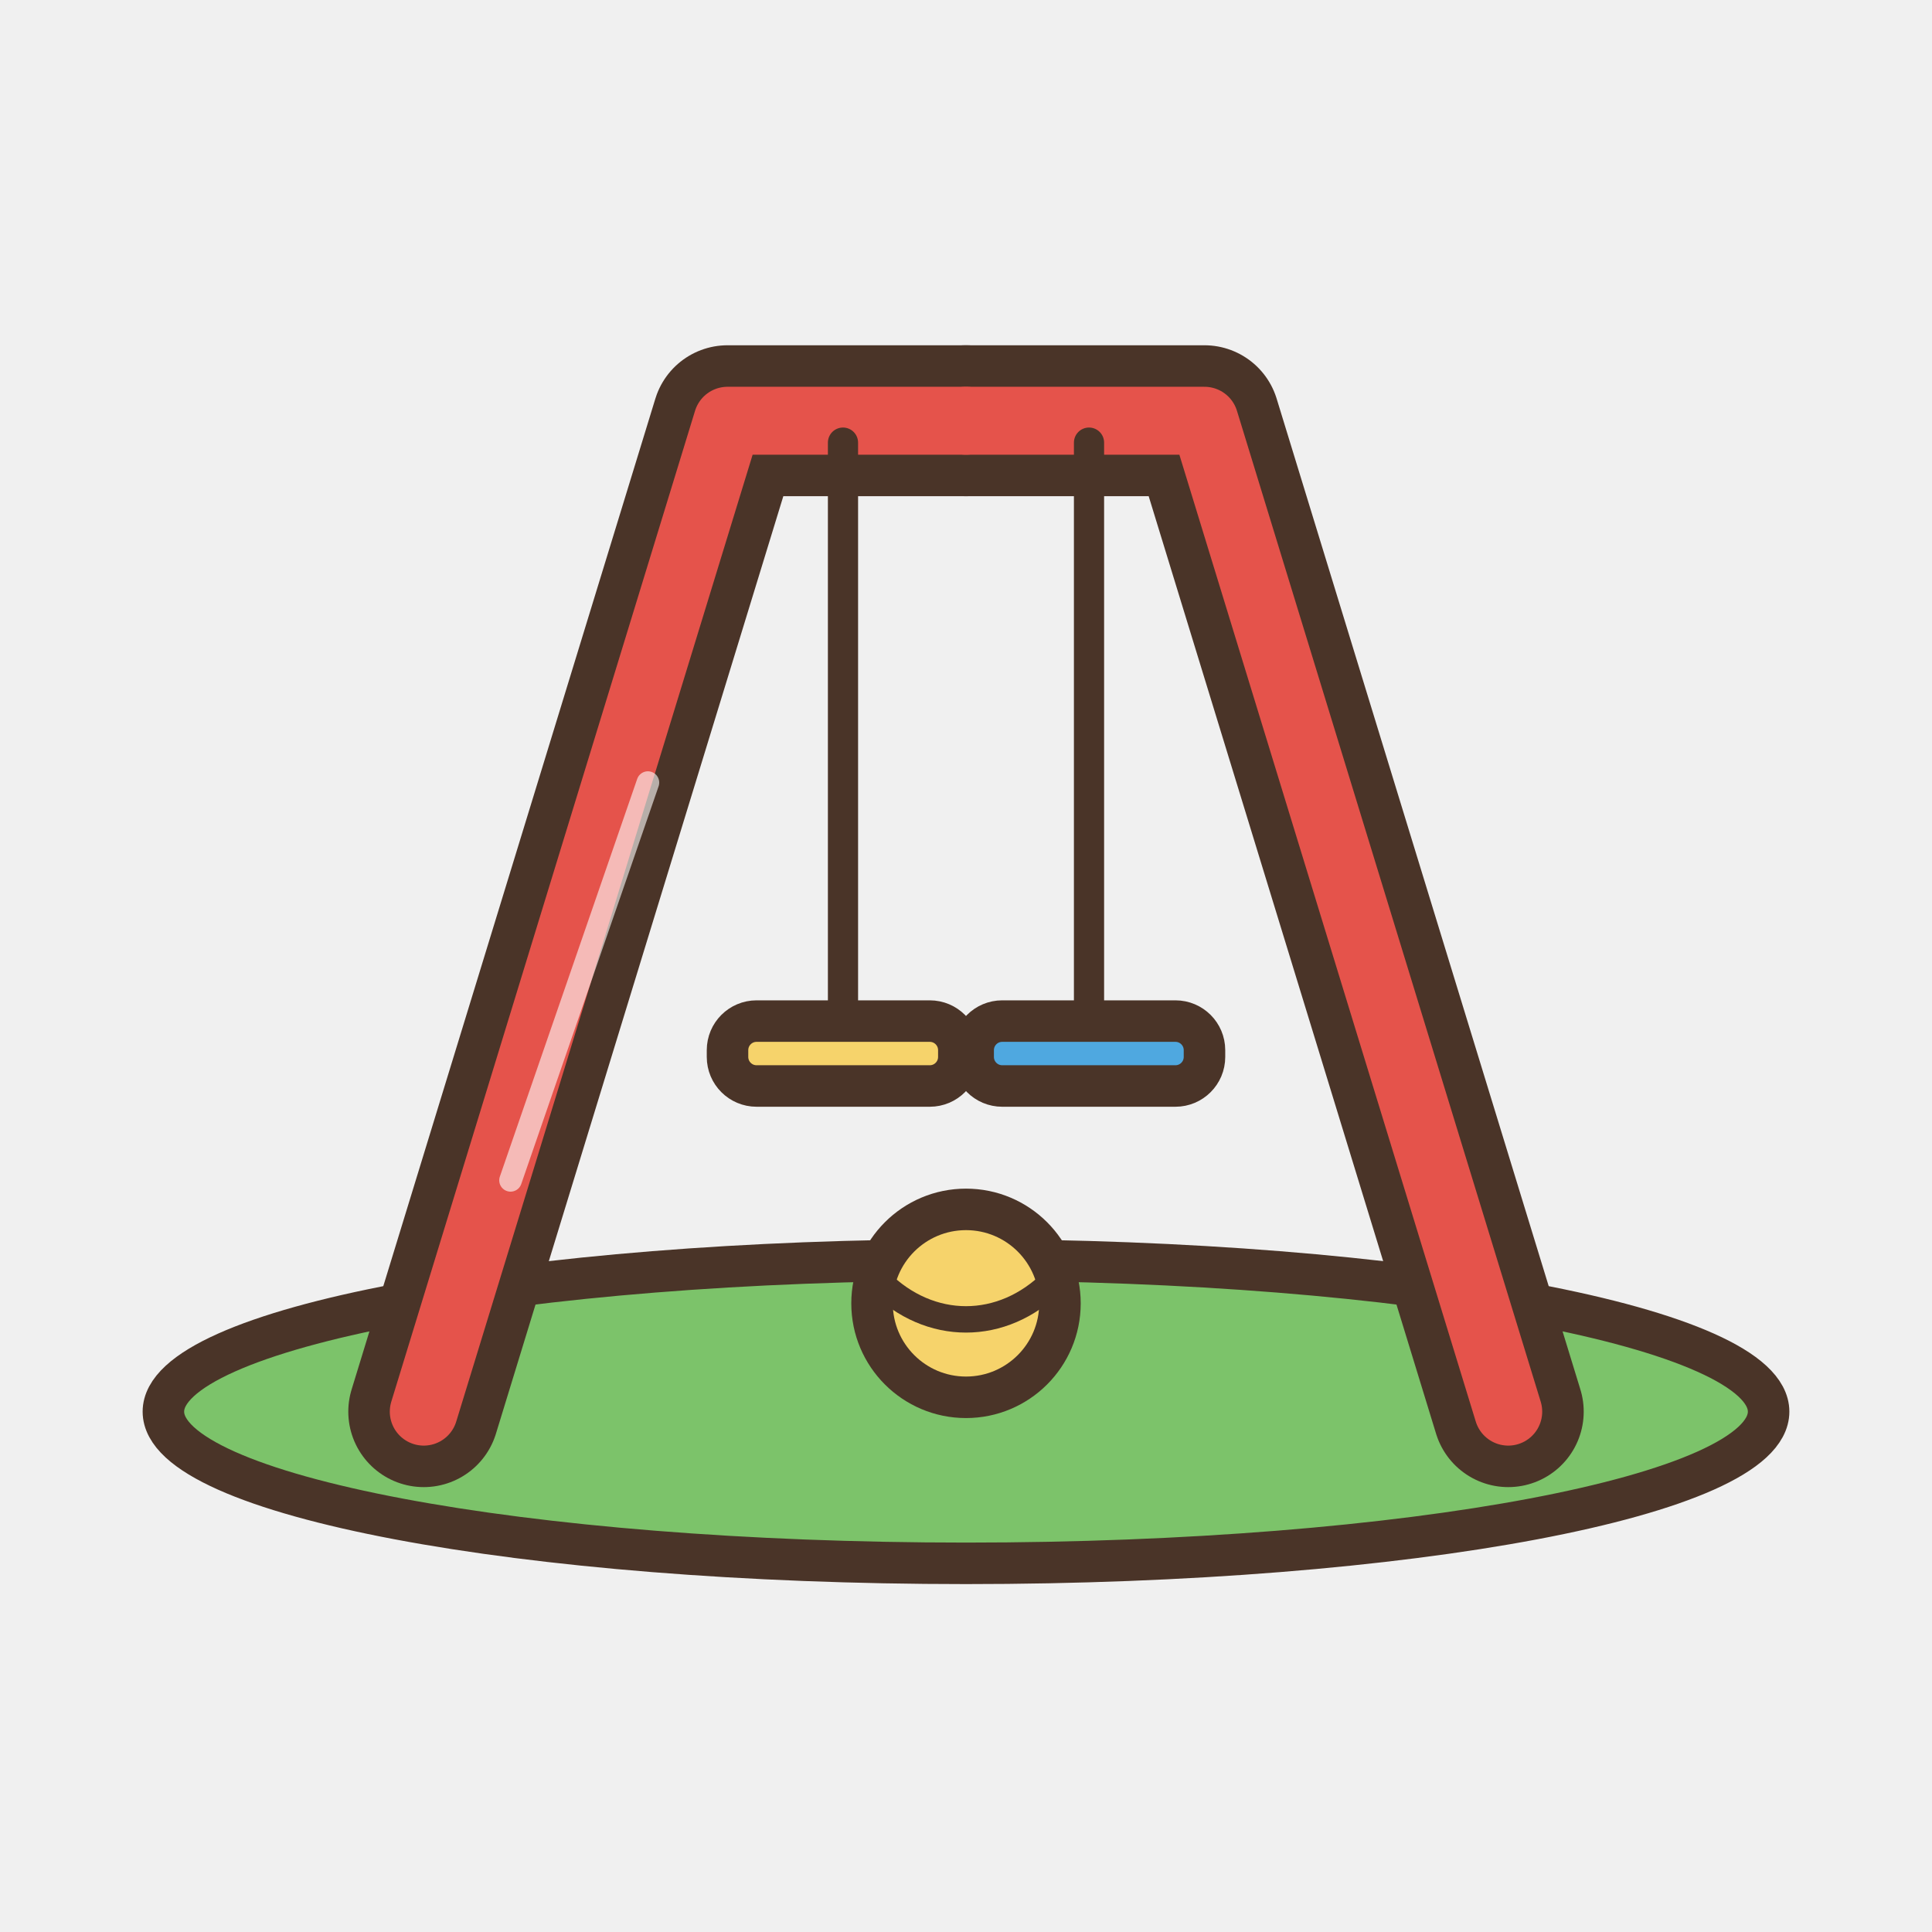
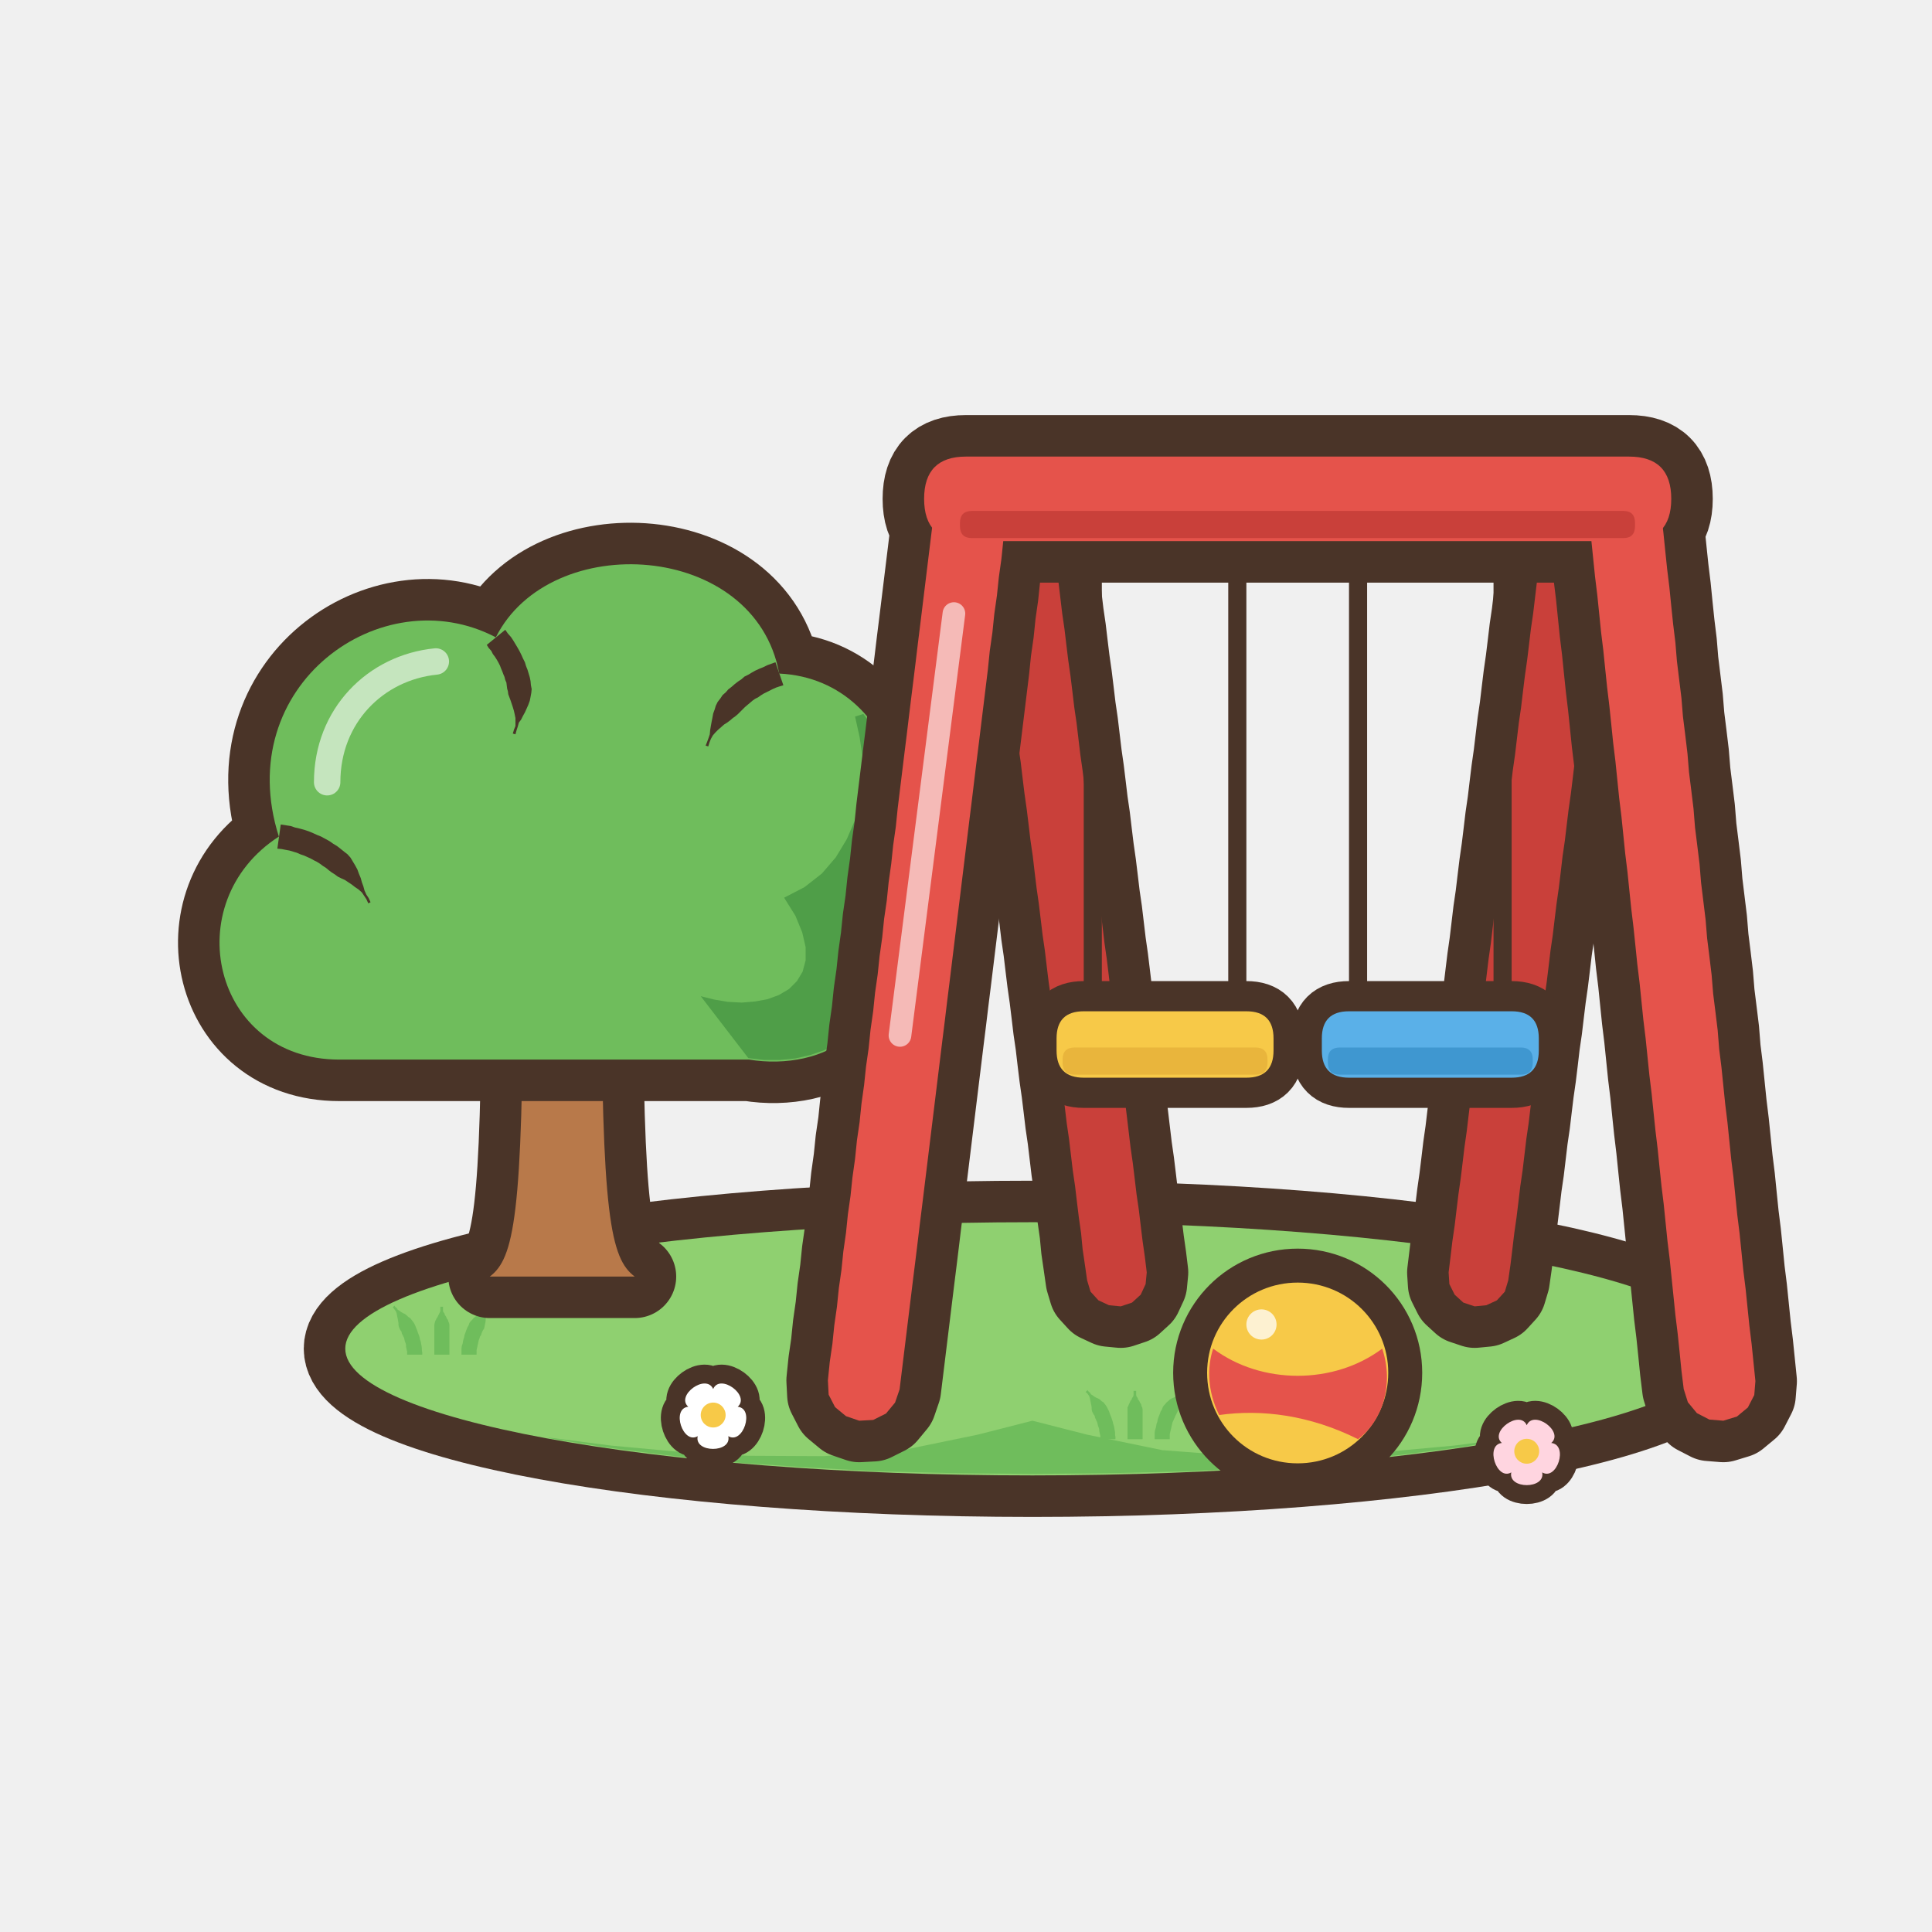
<svg xmlns="http://www.w3.org/2000/svg" viewBox="0 0 512 512" width="512" height="512">
-   <ellipse cx="256" cy="374.1" rx="212.7" ry="40.2" fill="#7cc36a" stroke="#4a3428" stroke-width="11" stroke-linejoin="round" stroke-linecap="round" />
-   <path d="M112.3 374.1 L192.8 111.5 L256 111.5" fill="none" stroke="#4a3428" stroke-width="40" stroke-linejoin="round" stroke-linecap="round" />
-   <path d="M399.7 374.1 L319.2 111.5 L256 111.5" fill="none" stroke="#4a3428" stroke-width="40" stroke-linejoin="round" stroke-linecap="round" />
-   <path d="M112.3 374.1 L192.8 111.5 L256 111.5" fill="none" stroke="#e5534b" stroke-width="18" stroke-linejoin="round" stroke-linecap="round" />
-   <path d="M399.7 374.1 L319.2 111.5 L256 111.5" fill="none" stroke="#e5534b" stroke-width="18" stroke-linejoin="round" stroke-linecap="round" />
-   <line x1="223.4" y1="117.3" x2="223.4" y2="270.6" fill="none" stroke="#4a3428" stroke-width="8" stroke-linejoin="round" stroke-linecap="round" />
-   <line x1="288.6" y1="117.3" x2="288.6" y2="270.6" fill="none" stroke="#4a3428" stroke-width="8" stroke-linejoin="round" stroke-linecap="round" />
-   <rect x="192.8" y="270.6" width="61.3" height="17.2" rx="7.7" fill="#f6d36b" stroke="#4a3428" stroke-width="11" stroke-linejoin="round" stroke-linecap="round" />
-   <rect x="257.9" y="270.6" width="61.3" height="17.2" rx="7.7" fill="#4fa8e0" stroke="#4a3428" stroke-width="11" stroke-linejoin="round" stroke-linecap="round" />
-   <circle cx="256" cy="345.4" r="24.9" fill="#f6d36b" stroke="#4a3428" stroke-width="11" stroke-linejoin="round" stroke-linecap="round" />
-   <path d="M233 339.6 C246.4 353 265.6 353 279 339.6" fill="none" stroke="#4a3428" stroke-width="7" stroke-linejoin="round" stroke-linecap="round" />
-   <path d="M135.3 312.8 L171.7 207.4" fill="none" stroke="#ffffff" stroke-width="6" stroke-linejoin="round" stroke-linecap="round" stroke-opacity="0.6" />
+   <path d="M91.5 357.4 C91.5 338.9 173.1 323.9 273.6 323.9 C374.2 323.9 455.7 338.9 455.7 357.4 C455.7 376 374.2 391 273.6 391 C173.1 391 91.5 376 91.5 357.4 Z" fill="#4a3428" stroke="#4a3428" stroke-width="22" stroke-linejoin="round" stroke-linecap="round" />
+   <path d="M91.5 357.4 C91.5 338.9 173.1 323.9 273.6 323.9 C374.2 323.9 455.7 338.9 455.7 357.4 C455.7 376 374.2 391 273.6 391 C173.1 391 91.5 376 91.5 357.4 Z" fill="#8fd070" />
+   <path d="M402 381.1 L387.1 383.5 L370.8 385.6 L353.3 387.5 L334.6 388.8 L315.1 389.9 L294.6 390.4 L273.6 390.6 L252.6 390.4 L232.2 389.9 L212.6 388.8 L193.9 387.5 L176.4 385.6 L160.1 383.5 L145.3 381.1 L145.7 381 L162 383.1 L179.4 384.7 L198.3 385.8 L218.3 385.9 L239.2 384.3 L259.1 380.2 L273.6 376.5 L288.1 380.2 L308 384.3 L328.9 385.9 L348.9 385.8 L367.8 384.7 L385.3 383.1 L401.5 381 Z" fill="#6fbd5c" />
+   <path d="M111.9 359 L111.9 358.5 L111.8 357.8 L111.8 357.3 L111.7 356.6 L111.6 356.1 L111.5 355.5 L111.3 355 L111.2 354.4 L111 353.8 L110.8 353.3 L110.6 352.7 L110.4 352.2 L110.2 351.7 L110 351.2 L109.7 350.6 L109.4 350.2 L109.1 349.8 L108.7 349.3 L108.2 349 L107.8 348.6 L107.3 348.2 L106.8 348 L106.3 347.7 L105.9 347.4 L105.4 347.1 L105.2 346.7 L104.8 346.4 L104.5 346 L104.1 346.5 L104.4 346.8 L104.6 347.1 L104.9 347.5 L105.1 348 L105.2 348.5 L105.3 349 L105.4 349.5 L105.5 350.1 L105.6 350.6 L105.6 351.1 L105.7 351.6 L105.9 352.1 L106.1 352.5 L106.4 352.9 L106.5 353.4 L106.7 353.8 L106.9 354.2 L107.1 354.6 L107.2 355.1 L107.3 355.5 L107.5 356 L107.6 356.4 L107.6 356.9 L107.7 357.3 L107.8 357.8 L107.9 358.2 L107.9 358.6 L107.9 359 Z" fill="#6fbd5c" />
+   <path d="M119.1 359 L119.1 358.6 L119.1 358 L119.1 357.5 L119.1 357 L119.1 356.5 L119.1 356 L119.1 355.4 L119.1 355 L119.1 354.5 L119.1 354 L119.1 353.4 L119.1 353 L119.1 352.5 L119.1 352 L119.1 351.6 L119.1 351.1 L119 350.6 L118.8 350.2 L118.7 349.8 L118.4 349.4 L118.2 348.9 L117.9 348.5 L117.8 348.1 L117.5 347.7 L117.4 347.4 L117.4 347 L117.4 346.6 L117.4 346.3 L116.7 346.3 L116.7 346.6 L116.7 347 L116.7 347.4 L116.6 347.7 L116.4 348.1 L116.2 348.5 L116 348.9 L115.7 349.4 L115.5 349.8 L115.3 350.2 L115.2 350.6 L115.1 351.1 L115.1 351.6 L115.1 352 L115.1 352.5 L115.1 353 L115.1 353.4 L115.1 354 L115.1 354.5 L115.1 355 L115.1 355.4 L115.1 356 L115.1 356.5 L115.1 357 L115.1 357.5 L115.1 358 L115.1 358.6 L115.1 359 Z" fill="#6fbd5c" />
+   <path d="M126.3 359 L126.3 358.6 L126.3 358.2 L126.3 357.8 L126.4 357.3 L126.5 356.9 L126.6 356.4 L126.7 356 L126.8 355.5 L126.9 355.1 L127.1 354.6 L127.2 354.2 L127.5 353.8 L127.6 353.4 L127.8 352.9 L128 352.5 L128.3 352.1 L128.4 351.6 L128.5 351.1 L128.6 350.6 L128.7 350.1 L128.7 349.5 L128.8 349 L128.9 348.5 L129 348 L129.2 347.5 L129.5 347.1 L129.8 346.8 L130.1 346.5 L129.6 346 L129.3 346.4 L129 346.7 L128.7 347.1 L128.3 347.4 L127.9 347.7 L127.3 348 L126.8 348.2 L126.3 348.6 L125.9 349 L125.5 349.3 L125.1 349.8 L124.7 350.2 L124.4 350.6 L124.2 351.2 L123.9 351.7 L123.7 352.2 L123.5 352.7 L123.3 353.3 L123.1 353.8 L123 354.4 L122.8 355 L122.7 355.5 L122.6 356.1 L122.4 356.6 L122.3 357.3 L122.3 357.8 L122.3 358.5 L122.3 359 Z" fill="#6fbd5c" />
+   <path d="M295.6 381.4 L295.6 380.8 L295.5 380.2 L295.5 379.6 L295.4 379 L295.3 378.4 L295.2 377.9 L295 377.3 L294.9 376.8 L294.7 376.2 L294.5 375.6 L294.3 375.1 L294.1 374.6 L293.9 374 L293.7 373.6 L293.4 373 L293.1 372.5 L292.8 372.1 L292.4 371.6 L291.9 371.3 L291.5 370.9 L291 370.6 L290.5 370.4 L290 370.1 L289.6 369.8 L289.1 369.5 L288.9 369.1 L288.5 368.8 L288.2 368.4 L287.7 368.9 L288.1 369.2 L288.3 369.5 L288.6 369.9 L288.8 370.4 L288.9 370.9 L289 371.4 L289.1 371.9 L289.2 372.4 L289.3 373 L289.3 373.5 L289.4 374 L289.6 374.4 L289.8 374.8 L290.1 375.2 L290.2 375.7 L290.4 376.1 L290.6 376.6 L290.8 377 L290.9 377.5 L291 377.9 L291.2 378.4 L291.3 378.8 L291.3 379.2 L291.4 379.6 L291.5 380.1 L291.6 380.5 L291.6 381 L291.6 381.4 Z" fill="#6fbd5c" />
+   <path d="M302.8 381.4 L302.8 380.9 L302.8 380.4 L302.8 379.9 L302.8 379.3 L302.8 378.8 L302.8 378.4 L302.8 377.8 L302.8 377.3 L302.8 376.8 L302.8 376.4 L302.8 375.8 L302.8 375.3 L302.8 374.8 L302.8 374.4 L302.8 374 L302.8 373.5 L302.7 373 L302.5 372.6 L302.4 372.1 L302.1 371.7 L301.9 371.2 L301.6 370.9 L301.5 370.5 L301.2 370.1 L301.1 369.7 L301.1 369.3 L301.1 368.9 L301.1 368.6 L300.4 368.6 L300.4 368.9 L300.4 369.3 L300.4 369.7 L300.3 370.1 L300 370.5 L299.9 370.9 L299.6 371.2 L299.4 371.7 L299.2 372.1 L299 372.6 L298.8 373 L298.8 373.5 L298.8 374 L298.8 374.4 L298.8 374.8 L298.8 375.3 L298.8 375.8 L298.8 376.4 L298.8 376.8 L298.8 377.3 L298.8 377.8 L298.8 378.4 L298.8 378.8 L298.8 379.3 L298.8 379.9 L298.8 380.4 L298.8 380.9 L298.8 381.4 Z" fill="#6fbd5c" />
+   <path d="M310 381.4 L310 381 L310 380.5 L310 380.1 L310.1 379.6 L310.2 379.2 L310.3 378.8 L310.4 378.4 L310.5 377.9 L310.6 377.5 L310.7 377 L310.9 376.6 L311.1 376.1 L311.3 375.7 L311.5 375.2 L311.7 374.8 L311.9 374.4 L312.1 374 L312.2 373.5 L312.3 373 L312.3 372.4 L312.4 371.9 L312.5 371.4 L312.6 370.9 L312.7 370.4 L312.9 369.9 L313.2 369.5 L313.5 369.2 L313.8 368.9 L313.3 368.4 L313 368.8 L312.7 369.1 L312.4 369.5 L311.9 369.8 L311.5 370.1 L311 370.4 L310.5 370.6 L310 370.9 L309.6 371.3 L309.2 371.6 L308.8 372.1 L308.4 372.5 L308.1 373 L307.9 373.6 L307.6 374 L307.4 374.6 L307.2 375.1 L307 375.6 L306.8 376.2 L306.7 376.8 L306.5 377.3 L306.4 377.9 L306.3 378.4 L306.1 379 L306 379.6 L306 380.2 L306 380.8 L306 381.4 Z" fill="#6fbd5c" />
+   <path d="M138.6 255.2 L159.4 255.2 C159.4 322.3 161.8 333.5 168.2 338.3 L129.8 338.3 C136.2 333.5 138.6 322.3 138.6 255.2 Z" fill="#4a3428" stroke="#4a3428" stroke-width="22" stroke-linejoin="round" stroke-linecap="round" />
+   <path d="M138.6 255.2 L159.4 255.2 C159.4 322.3 161.8 333.5 168.2 338.3 L129.8 338.3 C136.2 333.5 138.6 322.3 138.6 255.2 Z" fill="#b8794a" />
+   <path d="M89.9 280.8 C56.4 280.8 46.8 239.2 73.9 221.7 C61.2 181.7 101.1 153 131.4 168.9 C145.8 140.2 200.1 143.4 206.5 178.5 C240.1 180.1 249.7 226.4 224.1 244 C241.7 272.8 217.7 284 198.5 280.8 Z" fill="#4a3428" stroke="#4a3428" stroke-width="22" stroke-linejoin="round" stroke-linecap="round" />
+   <path d="M89.9 280.8 C56.4 280.8 46.8 239.2 73.9 221.7 C61.2 181.7 101.1 153 131.4 168.9 C145.8 140.2 200.1 143.4 206.5 178.5 C240.1 180.1 249.7 226.4 224.1 244 C241.7 272.8 217.7 284 198.5 280.8 Z" fill="#6fbd5c" />
+   <path d="M228.8 189.2 L232.4 194.1 L235.2 199.5 L237.1 205.4 L238.1 211.4 L238.1 217.5 L237.3 223.6 L235.4 229.4 L232.6 234.8 L228.6 239.7 L223.7 243.9 L226.9 249.8 L228.9 255.1 L229.8 259.9 L229.7 264.2 L228.8 268.1 L227.1 271.3 L224.8 274.1 L221.9 276.4 L218.5 278.3 L214.7 279.6 L210.8 280.5 L206.7 280.9 L202.4 280.9 L198.3 280.4 L185.7 264 L189.3 264.9 L192.9 265.5 L196.6 265.7 L200.1 265.4 L203.4 264.8 L206.4 263.7 L209.1 262.1 L211.2 260 L212.7 257.5 L213.5 254.5 L213.5 251 L212.6 247.1 L210.8 242.7 L207.8 237.9 L213.2 235.1 L217.8 231.5 L221.5 227.2 L224.4 222.4 L226.6 217.3 L228 211.8 L228.6 206.3 L228.6 200.7 L227.8 195.3 L226.6 189.9 Z" fill="#4f9e48" />
+   <path d="M73.5 224.9 L74.6 225 L75.6 225.2 L76.7 225.4 L77.7 225.7 L78.7 226 L79.6 226.4 L80.5 226.7 L81.4 227.1 L82.3 227.5 L83.2 228 L84 228.4 L84.8 228.9 L85.6 229.5 L86.4 230 L87.1 230.6 L87.9 231.2 L88.7 231.7 L89.5 232.3 L90.5 232.8 L91.4 233.2 L92.3 233.8 L93.2 234.4 L94.1 235.1 L95 235.7 L95.9 236.5 L96.5 237.4 L97.1 238.3 L97.6 239.4 L98.2 239.1 L97.7 238 L97.1 237.1 L96.6 236 L96.3 234.9 L95.9 233.8 L95.6 232.7 L95.1 231.5 L94.7 230.4 L94.1 229.3 L93.5 228.3 L92.9 227.3 L92.1 226.4 L91.2 225.7 L90.2 224.9 L89.3 224.2 L88.3 223.6 L87.3 222.9 L86.2 222.3 L85.1 221.7 L84.1 221.3 L83 220.8 L81.8 220.3 L80.6 219.9 L79.5 219.6 L78.2 219.3 L77 218.9 L75.7 218.7 L74.4 218.5 Z" fill="#4a3428" />
+   <path d="M129 170.9 L129.5 171.7 L130.2 172.5 L130.6 173.3 L131.2 174.1 L131.7 174.9 L132.1 175.6 L132.5 176.4 L132.8 177.2 L133.1 177.9 L133.4 178.7 L133.7 179.4 L133.9 180.2 L134.2 180.9 L134.3 181.7 L134.4 182.5 L134.6 183.2 L134.7 184 L135 184.8 L135.3 185.6 L135.6 186.5 L135.9 187.4 L136.2 188.4 L136.4 189.3 L136.6 190.3 L136.6 191.4 L136.6 192.4 L136.2 193.4 L135.9 194.4 L136.6 194.6 L136.9 193.5 L137.2 192.6 L137.5 191.5 L138.1 190.7 L138.6 189.7 L139.1 188.8 L139.6 187.7 L140 186.8 L140.4 185.7 L140.6 184.7 L140.8 183.6 L140.9 182.6 L140.7 181.6 L140.6 180.5 L140.4 179.5 L140.1 178.5 L139.8 177.5 L139.4 176.5 L139.1 175.5 L138.6 174.5 L138.2 173.6 L137.7 172.6 L137.2 171.7 L136.6 170.7 L136 169.7 L135.4 168.8 L134.6 167.9 L133.9 166.9 Z" fill="#4a3428" />
+   <path d="M205.5 175.5 L204.4 175.9 L203.3 176.3 L202.3 176.8 L201.3 177.2 L200.2 177.7 L199.3 178.2 L198.3 178.8 L197.3 179.3 L196.5 180 L195.6 180.6 L194.7 181.3 L193.9 182 L193 182.7 L192.3 183.5 L191.5 184.2 L190.9 185.1 L190.2 186 L189.7 187 L189.4 188 L189 189.1 L188.8 190.2 L188.6 191.2 L188.4 192.3 L188.2 193.5 L188.1 194.6 L187.8 195.5 L187.4 196.6 L187 197.6 L187.7 197.8 L188 196.8 L188.4 195.8 L188.9 194.9 L189.6 194.1 L190.3 193.4 L191.1 192.7 L191.9 192 L192.7 191.5 L193.5 190.9 L194.2 190.3 L194.9 189.8 L195.6 189.2 L196.2 188.6 L196.8 188 L197.4 187.4 L198.1 186.8 L198.7 186.3 L199.4 185.7 L200.1 185.2 L200.9 184.8 L201.6 184.3 L202.4 183.8 L203.2 183.4 L204 183 L204.8 182.6 L205.7 182.2 L206.6 181.9 L207.6 181.6 Z" fill="#4a3428" />
+   <path d="M86.7 207.3 C86.7 189.7 99.5 176.9 115.5 175.3" fill="none" stroke="#ffffff" stroke-width="7.0" stroke-linejoin="round" stroke-linecap="round" stroke-opacity="0.6" />
+   <path d="M262.5 139.6 L263 143.8 L263.5 147.9 L264.1 152.1 L264.6 156.2 L265.1 160.4 L265.7 164.6 L266.2 168.7 L266.7 172.9 L267.3 177 L267.8 181.2 L268.3 185.4 L268.9 189.5 L269.4 193.7 L269.9 197.9 L270.5 202 L271 206.2 L271.5 210.3 L272.1 214.5 L272.6 218.6 L273.1 222.8 L273.7 226.9 L274.2 231.2 L274.7 235.3 L275.3 239.5 L275.8 243.6 L276.3 247.8 L276.9 251.9 L277.4 256.1 L277.9 260.2 L278.5 264.4 L279 268.5 L279.5 272.7 L280.1 276.8 L280.6 281.1 L281.1 285.2 L281.7 289.4 L282.2 293.5 L282.7 297.7 L283.3 301.8 L283.8 306 L284.3 310.2 L284.9 314.3 L285.4 318.5 L285.9 322.6 L286.5 326.8 L286.9 331 L287.5 335.1 L288.1 339.3 L289 342.3 L291.1 344.6 L293.9 345.9 L297 346.2 L300 345.2 L302.3 343.1 L303.6 340.3 L303.9 337.2 L303.4 333.1 L302.8 328.9 L302.3 324.8 L301.8 320.6 L301.2 316.5 L300.7 312.3 L300.2 308.2 L299.6 304 L299.1 299.8 L298.6 295.6 L298.1 291.5 L297.5 287.3 L297 283.2 L296.5 279 L295.9 274.8 L295.4 270.7 L294.9 266.5 L294.3 262.4 L293.8 258.2 L293.3 254.1 L292.7 249.9 L292.2 245.7 L291.7 241.5 L291.1 237.4 L290.6 233.2 L290.1 229.1 L289.5 224.9 L289 220.8 L288.5 216.6 L287.9 212.5 L287.4 208.3 L286.9 204.2 L286.3 200 L285.8 195.8 L285.3 191.6 L284.7 187.5 L284.2 183.3 L283.7 179.2 L283.1 175 L282.6 170.9 L282.1 166.7 L281.5 162.6 L281 158.4 L280.5 154.2 L279.9 150.1 L279.4 145.9 L278.9 141.7 L278.3 137.6 Z M409.5 137.6 L408.9 141.7 L408.3 145.9 L407.9 150.1 L407.3 154.2 L406.8 158.4 L406.3 162.6 L405.7 166.7 L405.2 170.9 L404.7 175 L404.1 179.2 L403.6 183.3 L403.1 187.5 L402.5 191.6 L402 195.8 L401.5 200 L400.9 204.2 L400.4 208.3 L399.9 212.5 L399.3 216.6 L398.8 220.8 L398.3 224.9 L397.7 229.1 L397.2 233.2 L396.7 237.4 L396.1 241.5 L395.6 245.7 L395.1 249.9 L394.5 254.1 L394 258.2 L393.5 262.4 L392.9 266.5 L392.4 270.7 L391.9 274.8 L391.3 279 L390.8 283.2 L390.3 287.3 L389.7 291.5 L389.2 295.6 L388.7 299.8 L388.1 304 L387.6 308.2 L387.1 312.3 L386.5 316.5 L386 320.6 L385.5 324.8 L384.9 328.9 L384.4 333.1 L383.9 337.2 L384.1 340.3 L385.5 343.1 L387.8 345.2 L390.8 346.2 L393.9 345.9 L396.7 344.6 L398.8 342.3 L399.7 339.3 L400.3 335.1 L400.8 331 L401.3 326.8 L401.9 322.6 L402.4 318.5 L402.9 314.3 L403.5 310.2 L404 306 L404.5 301.8 L405.1 297.7 L405.6 293.5 L406.1 289.4 L406.7 285.2 L407.2 281.1 L407.7 276.8 L408.3 272.7 L408.8 268.5 L409.3 264.4 L409.9 260.2 L410.4 256.1 L410.9 251.9 L411.5 247.8 L412 243.6 L412.5 239.5 L413.1 235.3 L413.6 231.2 L414.1 226.9 L414.7 222.8 L415.2 218.6 L415.7 214.5 L416.3 210.3 L416.8 206.2 L417.3 202 L417.9 197.9 L418.4 193.7 L418.9 189.5 L419.5 185.4 L420 181.2 L420.5 177 L421 172.9 L421.6 168.7 L422.1 164.6 L422.6 160.4 L423.2 156.2 L423.7 152.1 L424.2 147.9 L424.8 143.8 L425.3 139.6 Z" fill="#4a3428" stroke="#4a3428" stroke-width="22" stroke-linejoin="round" stroke-linecap="round" />
+   <path d="M262.5 139.6 L263 143.8 L263.5 147.9 L264.1 152.1 L264.6 156.2 L265.1 160.4 L265.7 164.6 L266.2 168.7 L266.7 172.9 L267.3 177 L267.8 181.2 L268.3 185.4 L268.9 189.5 L269.4 193.7 L269.9 197.9 L270.5 202 L271 206.2 L271.5 210.3 L272.1 214.5 L272.6 218.6 L273.1 222.8 L273.7 226.9 L274.2 231.2 L274.7 235.3 L275.3 239.5 L275.8 243.6 L276.3 247.8 L276.9 251.9 L277.4 256.1 L277.9 260.2 L278.5 264.4 L279 268.5 L279.5 272.7 L280.1 276.8 L280.6 281.1 L281.1 285.2 L281.7 289.4 L282.2 293.5 L282.7 297.7 L283.3 301.8 L283.8 306 L284.3 310.2 L284.9 314.3 L285.4 318.5 L285.9 322.6 L286.5 326.8 L286.9 331 L287.5 335.1 L288.1 339.3 L289 342.3 L291.1 344.6 L293.9 345.9 L297 346.2 L300 345.2 L302.3 343.1 L303.6 340.3 L303.9 337.2 L303.4 333.1 L302.8 328.9 L302.3 324.8 L301.8 320.6 L301.2 316.5 L300.7 312.3 L300.2 308.2 L299.6 304 L299.1 299.8 L298.6 295.6 L298.1 291.5 L297.5 287.3 L297 283.2 L296.5 279 L295.9 274.8 L295.4 270.7 L294.9 266.5 L294.3 262.4 L293.8 258.2 L293.3 254.1 L292.7 249.9 L292.2 245.7 L291.7 241.5 L291.1 237.4 L290.6 233.2 L290.1 229.1 L289.5 224.9 L289 220.8 L288.5 216.6 L287.9 212.5 L287.4 208.3 L286.9 204.2 L286.3 200 L285.8 195.8 L285.3 191.6 L284.7 187.5 L284.2 183.3 L283.7 179.2 L283.1 175 L282.6 170.9 L282.1 166.7 L281.5 162.6 L281 158.4 L280.5 154.2 L279.9 150.1 L279.4 145.9 L278.9 141.7 L278.3 137.6 Z" fill="#c9403a" />
+   <path d="M409.5 137.6 L408.9 141.7 L408.3 145.9 L407.9 150.1 L407.3 154.2 L406.8 158.4 L406.3 162.6 L405.7 166.7 L405.2 170.9 L404.7 175 L404.1 179.2 L403.6 183.3 L403.1 187.5 L402.5 191.6 L402 195.8 L401.5 200 L400.9 204.2 L400.4 208.3 L399.9 212.5 L399.3 216.6 L398.8 220.8 L398.3 224.9 L397.7 229.1 L397.2 233.2 L396.7 237.4 L396.1 241.5 L395.6 245.7 L395.1 249.9 L394.5 254.1 L394 258.2 L393.5 262.4 L392.9 266.5 L392.4 270.7 L391.9 274.8 L391.3 279 L390.8 283.2 L390.3 287.3 L389.7 291.5 L389.2 295.6 L388.7 299.8 L388.1 304 L387.6 308.2 L387.1 312.3 L386.5 316.5 L386 320.6 L385.5 324.8 L384.9 328.9 L384.4 333.1 L383.9 337.2 L384.1 340.3 L385.5 343.1 L387.8 345.2 L390.8 346.2 L393.9 345.9 L396.7 344.6 L398.8 342.3 L399.7 339.3 L400.3 335.1 L400.8 331 L401.3 326.8 L401.9 322.6 L402.4 318.5 L402.9 314.3 L403.5 310.2 L404 306 L404.5 301.8 L405.1 297.7 L405.6 293.5 L406.1 289.4 L406.7 285.2 L407.2 281.1 L407.7 276.8 L408.3 272.7 L408.8 268.5 L409.3 264.4 L409.9 260.2 L410.4 256.1 L410.9 251.9 L411.5 247.8 L412 243.6 L412.5 239.5 L413.1 235.3 L413.6 231.2 L414.1 226.9 L414.7 222.8 L415.2 218.6 L415.7 214.5 L416.3 210.3 L416.8 206.2 L417.3 202 L417.9 197.9 L418.4 193.7 L418.9 189.5 L419.5 185.4 L420 181.2 L420.5 177 L421 172.9 L421.6 168.7 L422.1 164.6 L422.6 160.4 L423.2 156.2 L423.7 152.1 L424.2 147.9 L424.8 143.8 L425.3 139.6 Z" fill="#c9403a" />
+   <path d="M287.2 138.6 L287.2 143.4 L287.2 148.2 L287.2 153 L287.2 157.8 L287.2 162.6 L287.2 167.3 L287.2 172.1 L287.2 176.9 L287.2 181.7 L287.2 186.5 L287.2 191.3 L287.2 196.1 L287.2 200.9 L287.2 205.7 L287.2 210.5 L287.2 215.3 L287.2 220.1 L287.2 224.9 L287.2 229.6 L287.2 234.4 L287.2 239.2 L287.2 244 L287.2 248.8 L287.2 253.6 L287.2 258.4 L287.2 263.2 L287.2 268 L287.2 272.8 L292 272.8 L292 268 L292 263.2 L292 258.4 L292 253.6 L292 248.8 L292 244 L292 239.2 L292 234.4 L292 229.6 L292 224.9 L292 220.1 L292 215.3 L292 210.5 L292 205.7 L292 200.9 L292 196.1 L292 191.3 L292 186.5 L292 181.7 L292 176.9 L292 172.1 L292 167.3 L292 162.6 L292 157.8 L292 153 L292 148.2 L292 143.4 L292 138.6 Z" fill="#4a3428" />
+   <path d="M325.5 138.6 L325.5 143.4 L325.5 148.2 L325.5 153 L325.5 157.8 L325.5 162.6 L325.5 167.3 L325.5 172.1 L325.5 176.9 L325.5 181.7 L325.5 186.5 L325.5 191.3 L325.5 196.1 L325.5 200.9 L325.5 205.7 L325.5 210.5 L325.5 215.3 L325.5 220.1 L325.5 224.9 L325.5 229.6 L325.5 234.4 L325.5 239.2 L325.5 244 L325.5 248.8 L325.5 253.6 L325.5 258.4 L325.5 263.2 L325.5 268 L325.5 272.8 L330.3 272.8 L330.3 268 L330.3 263.2 L330.3 258.4 L330.3 253.6 L330.3 248.8 L330.3 244 L330.3 239.2 L330.3 234.4 L330.3 229.6 L330.3 224.9 L330.3 220.1 L330.3 215.3 L330.3 210.5 L330.3 205.7 L330.3 200.9 L330.3 196.1 L330.3 191.3 L330.3 186.5 L330.3 181.7 L330.3 176.9 L330.3 172.1 L330.3 167.3 L330.3 162.6 L330.3 157.8 L330.3 153 L330.3 148.2 L330.3 143.4 L330.3 138.6 Z" fill="#4a3428" />
+   <path d="M280 275.2 Q280 268 287.2 268 L330.3 268 Q337.5 268 337.5 275.2 L337.5 278.4 Q337.5 285.6 330.3 285.6 L287.2 285.6 Q280 285.6 280 278.4 Z" fill="#4a3428" stroke="#4a3428" stroke-width="16" stroke-linejoin="round" stroke-linecap="round" />
+   <path d="M280 275.2 Q280 268 287.2 268 L330.3 268 Q337.5 268 337.5 275.2 L337.5 278.4 Q337.5 285.6 330.3 285.6 L287.2 285.6 Q280 285.6 280 278.4 Z" fill="#f7c948" />
+   <path d="M281.6 280.8 Q281.6 277.6 284.8 277.6 L332.7 277.6 Q335.9 277.6 335.9 280.8 L335.9 281.6 Q335.9 284.8 332.7 284.8 L284.8 284.8 Q281.6 284.8 281.6 281.6 Z" fill="#e9b53c" />
+   <path d="M357.5 138.6 L357.5 143.4 L357.5 148.2 L357.5 153 L357.5 157.8 L357.5 162.6 L357.5 167.3 L357.5 172.1 L357.5 176.9 L357.5 181.7 L357.5 186.5 L357.5 191.3 L357.5 196.1 L357.5 200.9 L357.5 205.7 L357.5 210.5 L357.5 215.3 L357.5 220.1 L357.5 224.9 L357.5 229.6 L357.5 234.4 L357.5 239.2 L357.5 244 L357.5 248.8 L357.5 253.6 L357.5 258.4 L357.5 263.2 L357.5 268 L357.5 272.8 L362.3 272.8 L362.3 268 L362.3 263.2 L362.3 258.4 L362.3 253.6 L362.3 248.8 L362.3 244 L362.3 239.2 L362.3 234.4 L362.3 229.6 L362.3 224.9 L362.3 220.1 L362.3 215.3 L362.3 210.5 L362.3 205.7 L362.3 200.9 L362.3 196.1 L362.3 191.3 L362.3 186.5 L362.3 181.7 L362.3 176.9 L362.3 172.1 L362.3 167.3 L362.3 162.6 L362.3 157.8 L362.3 153 L362.3 148.2 L362.3 143.4 L362.3 138.6 Z" fill="#4a3428" />
+   <path d="M395.8 138.6 L395.8 143.4 L395.8 148.2 L395.8 153 L395.8 157.8 L395.8 162.6 L395.8 167.3 L395.8 172.1 L395.8 176.9 L395.8 181.7 L395.8 186.5 L395.8 191.3 L395.8 196.1 L395.8 200.9 L395.8 205.7 L395.8 210.5 L395.8 215.3 L395.8 220.1 L395.8 224.9 L395.8 229.6 L395.8 234.4 L395.8 239.2 L395.8 244 L395.8 248.8 L395.8 253.6 L395.8 258.4 L395.8 263.2 L395.8 268 L395.8 272.8 L400.6 272.8 L400.6 268 L400.6 263.2 L400.6 258.4 L400.6 253.6 L400.6 248.8 L400.6 244 L400.6 239.2 L400.6 234.4 L400.6 229.6 L400.6 224.9 L400.6 220.1 L400.6 215.3 L400.6 210.5 L400.6 205.7 L400.6 200.9 L400.6 196.1 L400.6 191.3 L400.6 186.5 L400.6 181.7 L400.6 176.9 L400.6 172.1 L400.6 167.3 L400.6 162.6 L400.6 157.8 L400.6 153 L400.6 148.2 L400.6 143.4 L400.6 138.6 Z" fill="#4a3428" />
+   <path d="M350.3 275.2 Q350.3 268 357.5 268 L400.6 268 Q407.8 268 407.8 275.2 L407.8 278.4 Q407.8 285.6 400.6 285.6 L357.5 285.6 Q350.3 285.6 350.3 278.4 Z" fill="#4a3428" stroke="#4a3428" stroke-width="16" stroke-linejoin="round" stroke-linecap="round" />
+   <path d="M350.3 275.2 Q350.3 268 357.5 268 L400.6 268 Q407.8 268 407.8 275.2 L407.8 278.4 Q407.8 285.6 400.6 285.6 L357.5 285.6 Q350.3 285.6 350.3 278.4 Z" fill="#5ab0e8" />
+   <path d="M351.9 280.8 Q351.9 277.6 355.1 277.6 L403 277.6 Q406.2 277.6 406.2 280.8 L406.2 281.6 Q406.2 284.8 403 284.8 L355.1 284.8 Q351.9 284.8 351.9 281.6 Z" fill="#3f97d0" />
+   <path d="M248.1 131 L247.5 136 L246.9 140.8 L246.3 145.7 L245.7 150.6 L245.1 155.5 L244.5 160.4 L243.9 165.3 L243.3 170.1 L242.7 175.1 L242.1 180 L241.5 184.8 L240.9 189.7 L240.3 194.7 L239.7 199.5 L239.1 204.4 L238.5 209.3 L237.9 214.2 L237.4 219.1 L236.7 224 L236.2 228.8 L235.5 233.8 L235 238.7 L234.3 243.5 L233.8 248.4 L233.1 253.4 L232.6 258.2 L231.9 263.1 L231.4 268 L230.7 272.9 L230.2 277.8 L229.5 282.7 L229 287.5 L228.3 292.5 L227.8 297.4 L227.1 302.2 L226.6 307.1 L225.9 312.1 L225.4 316.9 L224.7 321.8 L224.2 326.7 L223.5 331.6 L223 336.5 L222.3 341.4 L221.8 346.3 L221.1 351.2 L220.6 356.1 L219.9 360.9 L219.4 365.8 L219.6 369.6 L221.3 372.9 L224.2 375.3 L227.7 376.5 L231.4 376.3 L234.8 374.6 L237.2 371.7 L238.4 368.2 L239 363.3 L239.6 358.4 L240.2 353.5 L240.8 348.6 L241.4 343.7 L242 338.8 L242.6 334 L243.2 329.1 L243.8 324.1 L244.4 319.3 L245 314.4 L245.6 309.5 L246.2 304.6 L246.8 299.7 L247.4 294.8 L248 289.9 L248.6 285 L249.2 280.1 L249.8 275.2 L250.4 270.4 L251 265.4 L251.6 260.6 L252.2 255.7 L252.8 250.8 L253.4 245.9 L254 241 L254.6 236.1 L255.2 231.2 L255.8 226.3 L256.4 221.4 L257 216.5 L257.6 211.7 L258.2 206.7 L258.8 201.8 L259.4 197 L260 192.1 L260.6 187.2 L261.2 182.3 L261.8 177.4 L262.3 172.5 L263 167.6 L263.5 162.7 L264.2 157.8 L264.7 153 L265.4 148 L265.9 143.1 L266.6 138.3 L267.1 133.4 Z M420.6 133.2 L421.1 138.1 L421.7 143 L422.2 147.9 L422.7 152.8 L423.3 157.7 L423.8 162.6 L424.3 167.5 L424.9 172.4 L425.4 177.3 L425.9 182.1 L426.5 187.1 L427 191.9 L427.5 196.8 L428.1 201.7 L428.6 206.6 L429.1 211.5 L429.7 216.4 L430.2 221.3 L430.7 226.2 L431.3 231.1 L431.8 236 L432.3 240.8 L432.9 245.8 L433.4 250.6 L433.9 255.5 L434.5 260.4 L435 265.3 L435.5 270.2 L436.1 275.1 L436.6 280 L437.1 284.9 L437.7 289.8 L438.2 294.7 L438.7 299.5 L439.3 304.5 L439.8 309.4 L440.3 314.2 L440.9 319.1 L441.4 324 L441.9 328.9 L442.5 333.8 L443 338.7 L443.5 343.6 L444 348.5 L444.6 353.4 L445.1 358.2 L445.6 363.2 L446.2 368.1 L447.3 371.6 L449.7 374.5 L453 376.2 L456.7 376.5 L460.3 375.4 L463.2 373 L464.9 369.7 L465.2 366 L464.7 361.1 L464.2 356.2 L463.6 351.3 L463.1 346.4 L462.6 341.5 L462 336.7 L461.5 331.7 L461 326.8 L460.4 322 L459.9 317.1 L459.4 312.1 L458.8 307.3 L458.3 302.4 L457.8 297.5 L457.2 292.6 L456.7 287.7 L456.2 282.8 L455.6 278 L455.2 273 L454.6 268.1 L454 263.3 L453.6 258.4 L453 253.4 L452.4 248.6 L452 243.7 L451.4 238.8 L450.8 233.9 L450.4 229 L449.8 224.1 L449.2 219.3 L448.8 214.3 L448.2 209.4 L447.6 204.6 L447.2 199.7 L446.6 194.7 L446 189.9 L445.6 185 L445 180.1 L444.4 175.2 L444 170.3 L443.4 165.4 L442.9 160.6 L442.4 155.6 L441.8 150.7 L441.3 145.9 L440.8 141 L440.2 136 L439.7 131.2 Z M244.9 132.2 Q244.9 121 256 121 L431.7 121 Q442.9 121 442.9 132.2 L442.9 132.2 Q442.9 143.4 431.7 143.4 L256 143.4 Q244.9 143.4 244.9 132.2 Z" fill="#4a3428" stroke="#4a3428" stroke-width="22" stroke-linejoin="round" stroke-linecap="round" />
+   <path d="M248.1 131 L247.5 136 L246.9 140.8 L246.3 145.7 L245.7 150.6 L245.1 155.5 L244.5 160.4 L243.9 165.3 L243.3 170.1 L242.7 175.1 L242.1 180 L241.5 184.8 L240.9 189.7 L240.3 194.7 L239.7 199.5 L239.1 204.4 L238.5 209.3 L237.9 214.2 L237.4 219.1 L236.7 224 L236.2 228.8 L235.5 233.8 L235 238.7 L234.3 243.5 L233.8 248.4 L233.1 253.4 L232.6 258.2 L231.9 263.1 L231.4 268 L230.7 272.9 L230.2 277.8 L229.5 282.7 L229 287.5 L228.3 292.5 L227.8 297.4 L227.1 302.2 L226.6 307.1 L225.9 312.1 L225.4 316.9 L224.7 321.8 L224.2 326.7 L223.5 331.6 L223 336.5 L222.3 341.4 L221.8 346.3 L221.1 351.2 L220.6 356.1 L219.9 360.9 L219.4 365.8 L219.6 369.6 L221.3 372.9 L224.2 375.3 L227.7 376.5 L231.4 376.3 L234.8 374.6 L237.2 371.7 L238.4 368.2 L239 363.3 L239.6 358.4 L240.2 353.5 L240.8 348.6 L241.4 343.7 L242 338.8 L242.6 334 L243.2 329.1 L243.8 324.1 L244.4 319.3 L245 314.4 L245.6 309.5 L246.2 304.6 L246.8 299.7 L247.4 294.8 L248 289.9 L248.6 285 L249.2 280.1 L249.8 275.2 L250.4 270.4 L251 265.4 L251.6 260.6 L252.2 255.7 L252.8 250.8 L253.4 245.9 L254 241 L254.6 236.1 L255.2 231.2 L255.8 226.3 L256.4 221.4 L257 216.5 L257.6 211.7 L258.2 206.7 L258.8 201.8 L259.4 197 L260 192.1 L260.6 187.2 L261.2 182.3 L261.8 177.4 L262.3 172.5 L263 167.6 L263.5 162.7 L264.2 157.8 L264.7 153 L265.4 148 L265.9 143.1 L266.6 138.3 L267.1 133.4 Z" fill="#e5534b" />
+   <path d="M420.6 133.2 L421.1 138.1 L421.7 143 L422.2 147.9 L422.7 152.8 L423.3 157.7 L423.8 162.6 L424.3 167.5 L424.9 172.4 L425.4 177.3 L425.9 182.1 L426.5 187.1 L427 191.9 L427.5 196.8 L428.1 201.7 L428.6 206.6 L429.1 211.5 L429.7 216.4 L430.2 221.3 L430.7 226.2 L431.3 231.1 L431.8 236 L432.3 240.8 L432.9 245.8 L433.4 250.6 L433.9 255.5 L434.5 260.4 L435 265.3 L435.5 270.2 L436.1 275.1 L436.6 280 L437.1 284.9 L437.7 289.8 L438.2 294.7 L438.7 299.5 L439.3 304.5 L439.8 309.4 L440.3 314.2 L440.9 319.1 L441.4 324 L441.9 328.9 L442.5 333.8 L443 338.7 L443.5 343.6 L444 348.5 L444.6 353.4 L445.1 358.2 L445.6 363.2 L446.2 368.1 L447.3 371.6 L449.7 374.5 L453 376.2 L456.7 376.5 L460.3 375.4 L463.2 373 L464.9 369.7 L465.2 366 L464.7 361.1 L464.2 356.2 L463.6 351.3 L463.1 346.4 L462.6 341.5 L462 336.7 L461.5 331.7 L461 326.8 L460.4 322 L459.9 317.1 L459.4 312.1 L458.8 307.3 L458.3 302.4 L457.8 297.5 L457.2 292.6 L456.7 287.7 L456.2 282.8 L455.6 278 L455.2 273 L454.6 268.1 L454 263.3 L453.6 258.4 L453 253.4 L452.4 248.6 L452 243.7 L451.4 238.8 L450.8 233.9 L450.4 229 L449.8 224.1 L449.2 219.3 L448.8 214.3 L448.2 209.4 L447.6 204.6 L447.2 199.7 L446.6 194.7 L446 189.9 L445.6 185 L445 180.1 L444.4 175.2 L444 170.3 L443.4 165.4 L442.9 160.6 L442.4 155.6 L441.8 150.7 L441.3 145.9 L440.8 141 L440.2 136 L439.7 131.2 Z" fill="#e5534b" />
+   <path d="M244.9 132.2 Q244.9 121 256 121 L431.7 121 Q442.9 121 442.9 132.2 L442.9 132.2 Q442.9 143.4 431.7 143.4 L256 143.4 Q244.9 143.4 244.9 132.2 Z" fill="#e5534b" />
+   <path d="M254.4 138.6 Q254.4 135.4 257.6 135.4 L430.2 135.4 Q433.3 135.4 433.3 138.6 L433.3 139.4 Q433.3 142.6 430.2 142.6 L257.6 142.6 Q254.4 142.6 254.4 139.4 Z" fill="#c9403a" />
+   <path d="M252.8 162.6 L238.5 274.4" fill="none" stroke="#ffffff" stroke-width="6" stroke-linejoin="round" stroke-linecap="round" stroke-opacity="0.6" />
+   <path d="M319.9 363.8 C319.9 350.6 330.6 339.9 343.9 339.9 C357.2 339.9 367.9 350.6 367.9 363.8 C367.9 377.1 357.2 387.8 343.9 387.8 C330.6 387.8 319.9 377.1 319.9 363.8 Z" fill="#4a3428" stroke="#4a3428" stroke-width="18" stroke-linejoin="round" stroke-linecap="round" />
+   <path d="M319.9 363.8 C319.9 350.6 330.6 339.9 343.9 339.9 C357.2 339.9 367.9 350.6 367.9 363.8 C367.9 377.1 357.2 387.8 343.9 387.8 C330.6 387.8 319.9 377.1 319.9 363.8 Z" fill="#f7c948" />
+   <path d="M321.5 357.4 C334.3 367 353.5 367 366.3 357.4 C369.5 367 366.3 376.6 359.9 381.4 C347.1 375 334.3 373.4 323.1 375 C319.9 368.6 319.9 362.2 321.5 357.4 Z" fill="#e5534b" />
+   <circle cx="334.3" cy="351" r="4" fill="#ffffff" fill-opacity="0.75" />
+   <path d="M189 368.1 C190.8 363.9 198.9 369.8 195.5 372.8 C200.1 373.3 196.9 382.9 193 380.6 C194 385.1 183.9 385.1 184.9 380.6 C181 382.9 177.8 373.3 182.4 372.8 C179 369.8 187.1 363.9 189 368.1 Z" fill="#4a3428" stroke="#4a3428" stroke-width="10" stroke-linejoin="round" stroke-linecap="round" />
+   <path d="M189 368.1 C190.8 363.9 198.9 369.8 195.5 372.8 C200.1 373.3 196.9 382.9 193 380.6 C194 385.1 183.9 385.1 184.9 380.6 C181 382.9 177.8 373.3 182.4 372.8 C179 369.8 187.1 363.9 189 368.1 Z" fill="#ffffff" />
+   <circle cx="189" cy="375" r="3.3" fill="#f7c948" />
+   <path d="M404.6 377.7 C406.4 373.5 414.6 379.4 411.1 382.4 C415.7 382.9 412.6 392.5 408.7 390.2 C409.6 394.7 399.6 394.7 400.5 390.2 C396.6 392.5 393.5 382.9 398 382.4 C394.6 379.4 402.8 373.5 404.6 377.7 Z" fill="#4a3428" stroke="#4a3428" stroke-width="10" stroke-linejoin="round" stroke-linecap="round" />
+   <path d="M404.6 377.7 C406.4 373.5 414.6 379.4 411.1 382.4 C415.7 382.9 412.6 392.5 408.7 390.2 C409.6 394.7 399.6 394.7 400.5 390.2 C396.6 392.5 393.5 382.9 398 382.4 C394.6 379.4 402.8 373.5 404.6 377.7 Z" fill="#ffd5e0" />
+   <circle cx="404.6" cy="384.6" r="3.3" fill="#f7c948" />
</svg>
